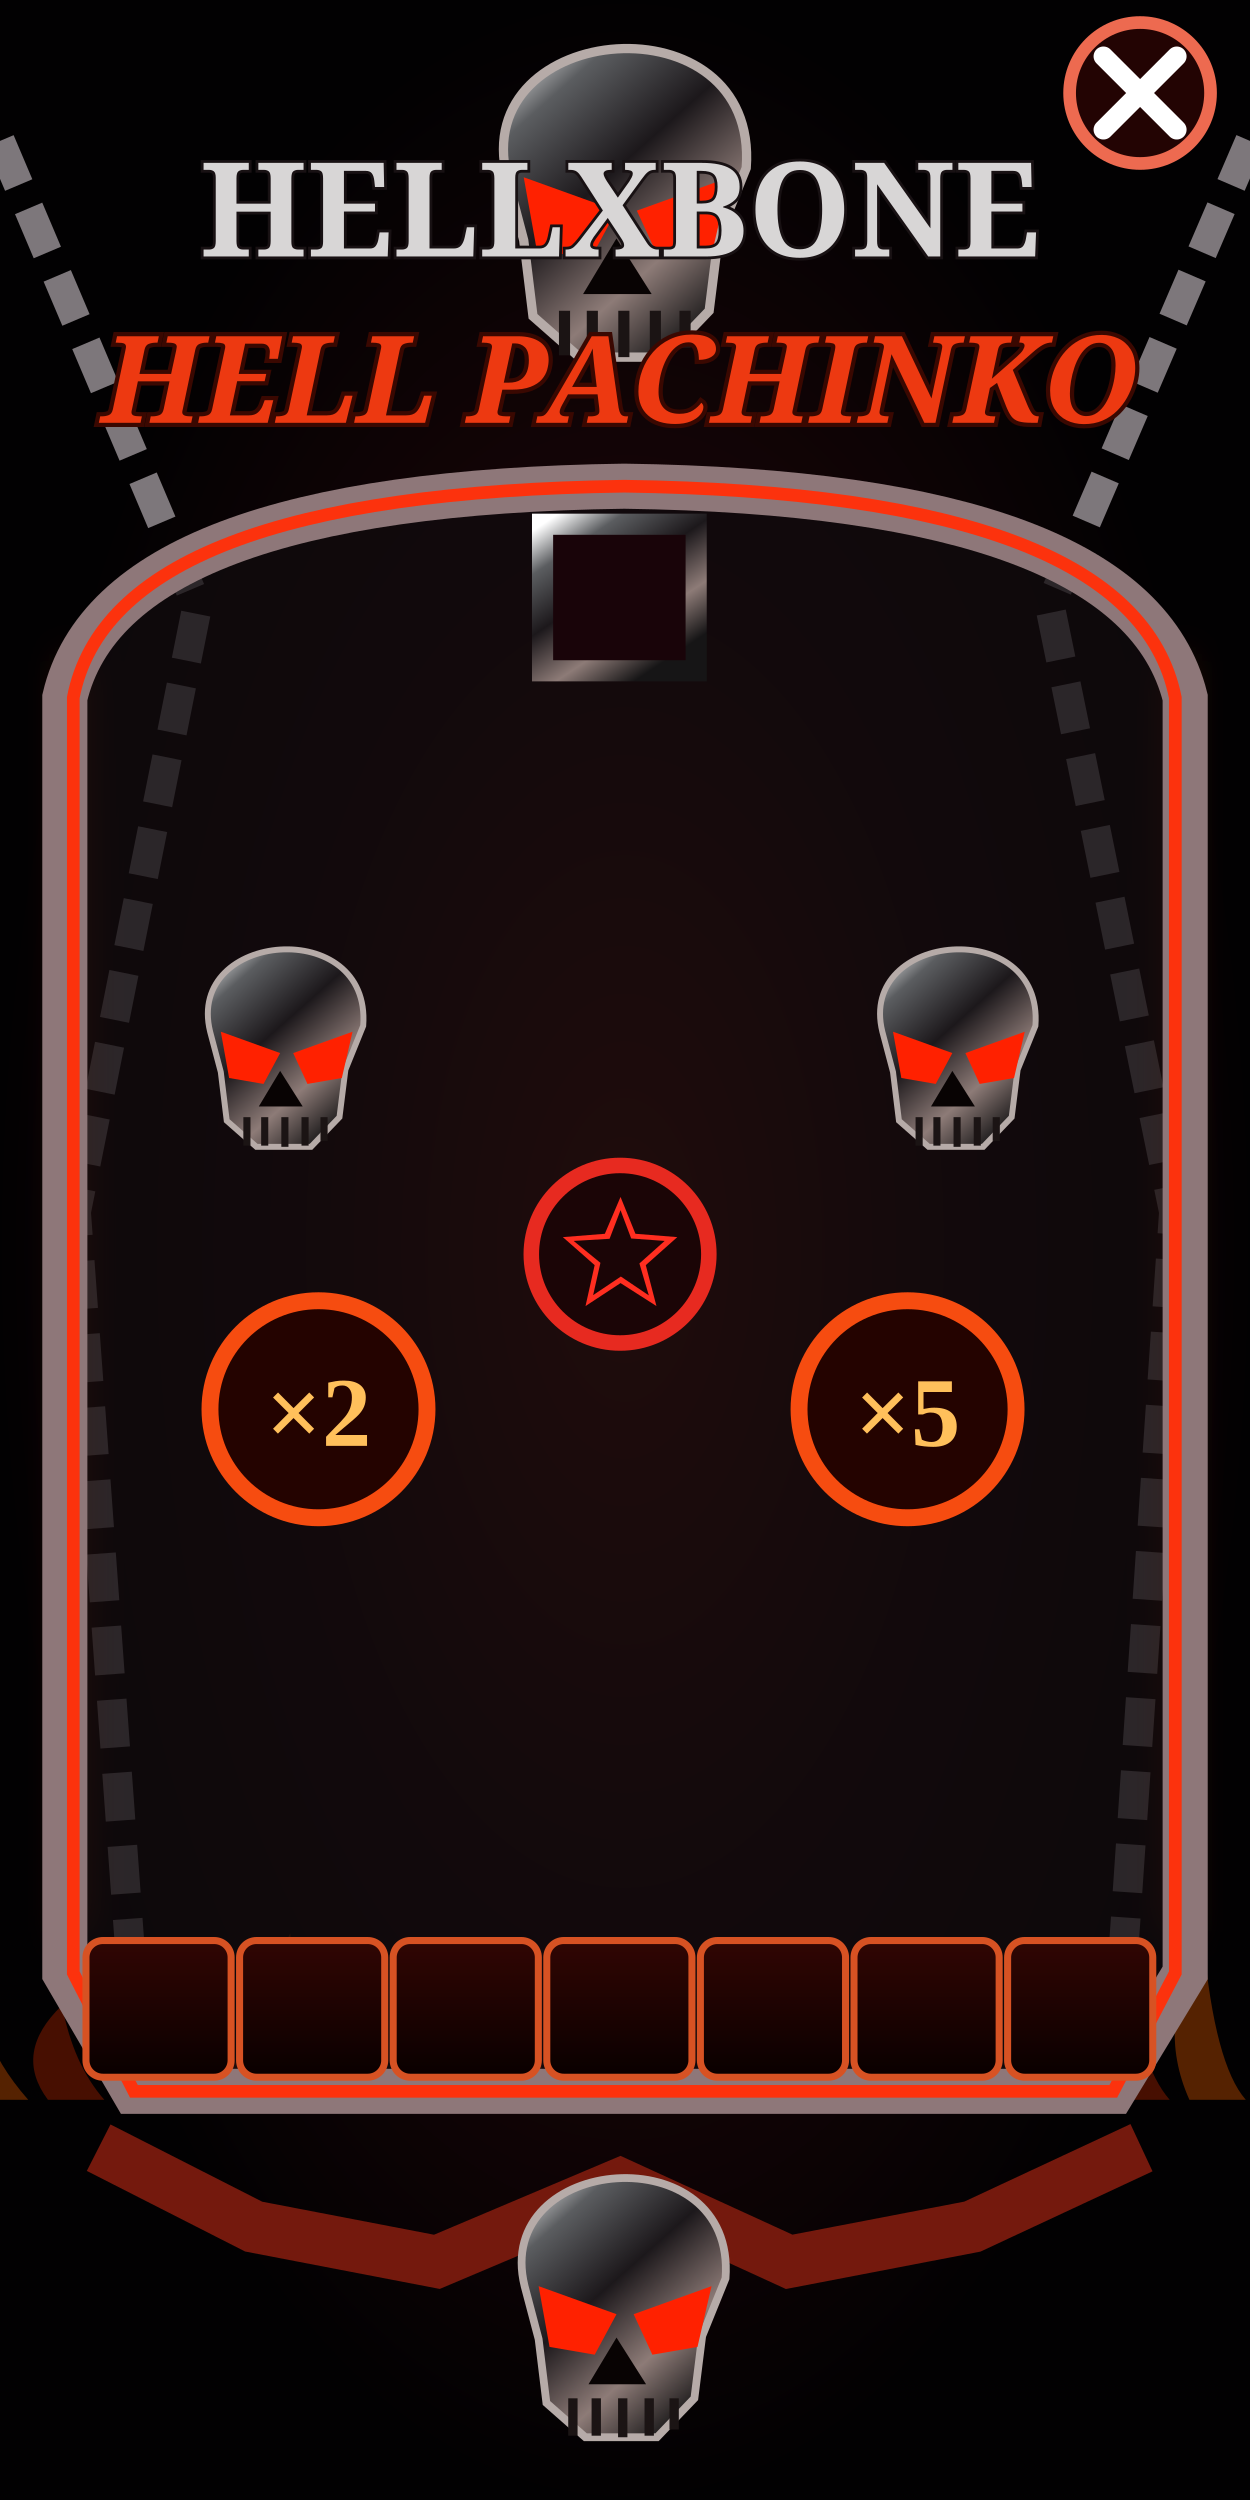
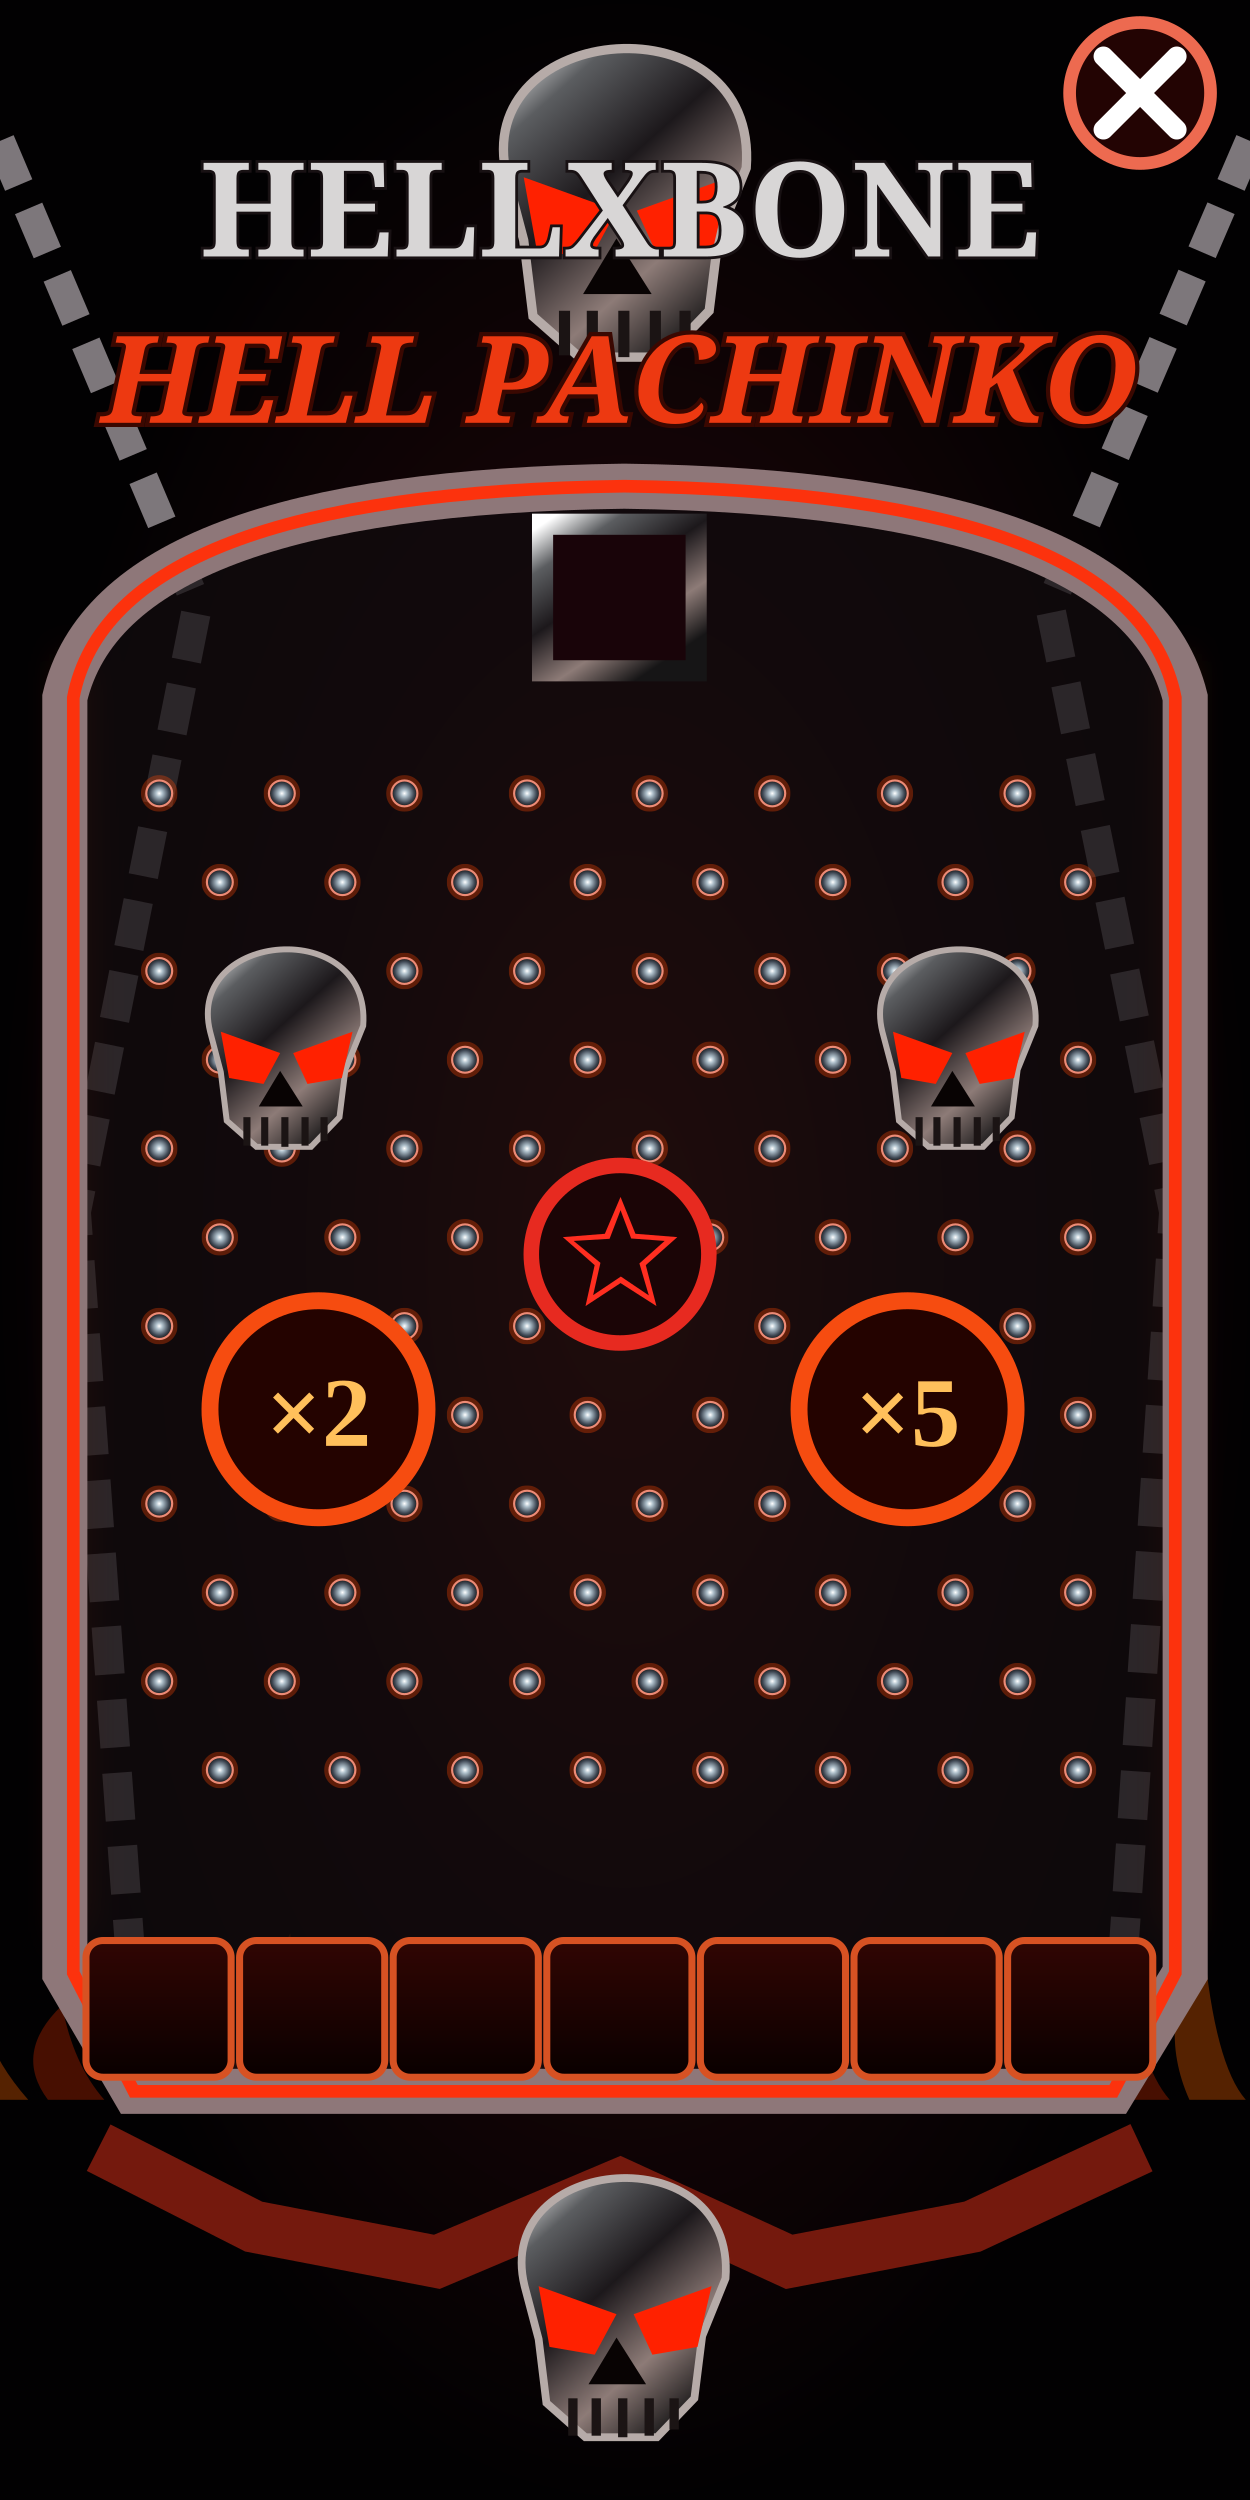
<svg xmlns="http://www.w3.org/2000/svg" viewBox="0 0 887 1774">
  <defs>
    <radialGradient id="bg">
      <stop stop-color="#4f1009" />
      <stop offset=".53" stop-color="#170507" />
      <stop offset="1" stop-color="#020102" />
    </radialGradient>
-     <radialGradient id="peg">
+     <radialGradient id="metalPeg">
      <stop stop-color="#fff" />
      <stop offset=".25" stop-color="#afc0cb" />
      <stop offset=".72" stop-color="#414a56" />
      <stop offset="1" stop-color="#151515" />
    </radialGradient>
    <linearGradient id="iron" x2=".7" y2="1">
      <stop stop-color="#fff" />
      <stop offset=".2" stop-color="#5b5d60" />
      <stop offset=".48" stop-color="#1c181b" />
      <stop offset=".76" stop-color="#8d7b77" />
      <stop offset="1" stop-color="#161516" />
    </linearGradient>
    <linearGradient id="bin" x2="0" y2="1">
      <stop stop-color="#310603" />
      <stop offset="1" stop-color="#090000" />
    </linearGradient>
    <filter id="glow">
      <feGaussianBlur stdDeviation="12" />
    </filter>
    <symbol id="peg" viewBox="-17 -17 34 34">
      <circle r="17" fill="#f40" opacity=".32" />
-       <circle r="12" fill="url(#peg)" stroke="#ed8b76" stroke-width="2" />
+       <circle r="12" fill="url(#metalPeg)" stroke="#ed8b76" stroke-width="2" />
    </symbol>
    <symbol id="skull" viewBox="0 0 170 190">
      <path d="M21 88C0 3 157 -10 150 83L135 120 130 160 106 185 60 185 35 163 30 122Z" fill="url(#iron)" stroke="#b6aba8" stroke-width="5" />
      <path d="M30 88 80 106 66 132 37 127Z M141 88 91 106 103 132 132 127Z" fill="#ff2100" />
      <path d="M80 121 62 151 99 151Z" fill="#080303" />
      <path d="M52 160V184M67 160V184M84 160V185M101 160V184M117 160V180" stroke="#1b1414" stroke-width="6" />
    </symbol>
  </defs>
  <rect width="887" height="1774" fill="url(#bg)" />
  <path d="M0 100L140 430 54 860 100 1490M887 100L745 430 833 860 790 1490" stroke="#7d777b" stroke-width="21" fill="none" stroke-dasharray="34 18" />
  <g opacity=".6">
    <path d="M-20 1490 Q-45 1465 -10 1440 Q-2 1465 20 1490Z" fill="#ff6500" opacity=".55" />
    <path d="M34 1490 Q9 1456.5 44 1423 Q52 1465 74 1490Z" fill="#d52a00" opacity=".55" />
    <path d="M88 1490 Q63 1448 98 1406 Q106 1465 128 1490Z" fill="#ff6500" opacity=".55" />
    <path d="M142 1490 Q117 1439.5 152 1389 Q160 1465 182 1490Z" fill="#d52a00" opacity=".55" />
    <path d="M196 1490 Q171 1431 206 1372 Q214 1465 236 1490Z" fill="#ff6500" opacity=".55" />
    <path d="M250 1490 Q225 1457.5 260 1425 Q268 1465 290 1490Z" fill="#d52a00" opacity=".55" />
    <path d="M304 1490 Q279 1449 314 1408 Q322 1465 344 1490Z" fill="#ff6500" opacity=".55" />
    <path d="M358 1490 Q333 1440.5 368 1391 Q376 1465 398 1490Z" fill="#d52a00" opacity=".55" />
    <path d="M412 1490 Q387 1432 422 1374 Q430 1465 452 1490Z" fill="#ff6500" opacity=".55" />
    <path d="M466 1490 Q441 1458.5 476 1427 Q484 1465 506 1490Z" fill="#d52a00" opacity=".55" />
    <path d="M520 1490 Q495 1450 530 1410 Q538 1465 560 1490Z" fill="#ff6500" opacity=".55" />
    <path d="M574 1490 Q549 1441.5 584 1393 Q592 1465 614 1490Z" fill="#d52a00" opacity=".55" />
    <path d="M628 1490 Q603 1433 638 1376 Q646 1465 668 1490Z" fill="#ff6500" opacity=".55" />
    <path d="M682 1490 Q657 1459.5 692 1429 Q700 1465 722 1490Z" fill="#d52a00" opacity=".55" />
    <path d="M736 1490 Q711 1451 746 1412 Q754 1465 776 1490Z" fill="#ff6500" opacity=".55" />
    <path d="M790 1490 Q765 1442.5 800 1395 Q808 1465 830 1490Z" fill="#d52a00" opacity=".55" />
    <path d="M844 1490 Q819 1434 854 1378 Q862 1465 884 1490Z" fill="#ff6500" opacity=".55" />
    <path d="M898 1490 Q873 1460.5 908 1431 Q916 1465 938 1490Z" fill="#d52a00" opacity=".55" />
    <path d="M952 1490 Q927 1452 962 1414 Q970 1465 992 1490Z" fill="#ff6500" opacity=".55" />
  </g>
  <g fill="#f40" opacity=".5" filter="url(#glow)">
    <rect x="49" y="470" width="10" height="900" />
    <rect x="829" y="470" width="10" height="900" />
  </g>
  <path d="M46 1165V495 Q80 350 443 345 Q805 350 841 495V1400L790 1484H95L46 1400Z" fill="#100b0e" fill-opacity=".75" stroke="#8e7779" stroke-width="32" />
  <path d="M52 1165V495 Q80 350 443 345 Q805 350 834 495V1400L790 1484H95L52 1400Z" fill="none" stroke="#fc320d" stroke-width="9" />
  <g>
-     <use href="#peg" x="100" y="550" />
-     <use href="#peg" x="187" y="550" />
-     <use href="#peg" x="274" y="550" />
-     <use href="#peg" x="361" y="550" />
-     <use href="#peg" x="448" y="550" />
-     <use href="#peg" x="535" y="550" />
-     <use href="#peg" x="622" y="550" />
-     <use href="#peg" x="709" y="550" />
-     <use href="#peg" x="143" y="613" />
-     <use href="#peg" x="230" y="613" />
-     <use href="#peg" x="317" y="613" />
-     <use href="#peg" x="404" y="613" />
-     <use href="#peg" x="491" y="613" />
-     <use href="#peg" x="578" y="613" />
-     <use href="#peg" x="665" y="613" />
-     <use href="#peg" x="752" y="613" />
-     <use href="#peg" x="100" y="676" />
-     <use href="#peg" x="187" y="676" />
-     <use href="#peg" x="274" y="676" />
-     <use href="#peg" x="361" y="676" />
-     <use href="#peg" x="448" y="676" />
-     <use href="#peg" x="535" y="676" />
-     <use href="#peg" x="622" y="676" />
-     <use href="#peg" x="709" y="676" />
-     <use href="#peg" x="143" y="739" />
-     <use href="#peg" x="230" y="739" />
-     <use href="#peg" x="317" y="739" />
-     <use href="#peg" x="404" y="739" />
-     <use href="#peg" x="491" y="739" />
-     <use href="#peg" x="578" y="739" />
-     <use href="#peg" x="665" y="739" />
-     <use href="#peg" x="752" y="739" />
-     <use href="#peg" x="100" y="802" />
-     <use href="#peg" x="187" y="802" />
-     <use href="#peg" x="274" y="802" />
-     <use href="#peg" x="361" y="802" />
-     <use href="#peg" x="448" y="802" />
-     <use href="#peg" x="535" y="802" />
-     <use href="#peg" x="622" y="802" />
-     <use href="#peg" x="709" y="802" />
-     <use href="#peg" x="143" y="865" />
-     <use href="#peg" x="230" y="865" />
-     <use href="#peg" x="317" y="865" />
-     <use href="#peg" x="404" y="865" />
-     <use href="#peg" x="491" y="865" />
-     <use href="#peg" x="578" y="865" />
-     <use href="#peg" x="665" y="865" />
-     <use href="#peg" x="752" y="865" />
-     <use href="#peg" x="100" y="928" />
-     <use href="#peg" x="187" y="928" />
-     <use href="#peg" x="274" y="928" />
-     <use href="#peg" x="361" y="928" />
-     <use href="#peg" x="448" y="928" />
-     <use href="#peg" x="535" y="928" />
-     <use href="#peg" x="622" y="928" />
-     <use href="#peg" x="709" y="928" />
-     <use href="#peg" x="143" y="991" />
-     <use href="#peg" x="230" y="991" />
-     <use href="#peg" x="317" y="991" />
-     <use href="#peg" x="404" y="991" />
-     <use href="#peg" x="491" y="991" />
-     <use href="#peg" x="578" y="991" />
-     <use href="#peg" x="665" y="991" />
-     <use href="#peg" x="752" y="991" />
-     <use href="#peg" x="100" y="1054" />
-     <use href="#peg" x="187" y="1054" />
-     <use href="#peg" x="274" y="1054" />
-     <use href="#peg" x="361" y="1054" />
-     <use href="#peg" x="448" y="1054" />
-     <use href="#peg" x="535" y="1054" />
-     <use href="#peg" x="622" y="1054" />
-     <use href="#peg" x="709" y="1054" />
-     <use href="#peg" x="143" y="1117" />
-     <use href="#peg" x="230" y="1117" />
-     <use href="#peg" x="317" y="1117" />
-     <use href="#peg" x="404" y="1117" />
-     <use href="#peg" x="491" y="1117" />
-     <use href="#peg" x="578" y="1117" />
-     <use href="#peg" x="665" y="1117" />
-     <use href="#peg" x="752" y="1117" />
-     <use href="#peg" x="100" y="1180" />
-     <use href="#peg" x="187" y="1180" />
-     <use href="#peg" x="274" y="1180" />
-     <use href="#peg" x="361" y="1180" />
-     <use href="#peg" x="448" y="1180" />
-     <use href="#peg" x="535" y="1180" />
-     <use href="#peg" x="622" y="1180" />
-     <use href="#peg" x="709" y="1180" />
-     <use href="#peg" x="143" y="1243" />
-     <use href="#peg" x="230" y="1243" />
-     <use href="#peg" x="317" y="1243" />
-     <use href="#peg" x="404" y="1243" />
-     <use href="#peg" x="491" y="1243" />
-     <use href="#peg" x="578" y="1243" />
-     <use href="#peg" x="665" y="1243" />
-     <use href="#peg" x="752" y="1243" />
+     <use href="#peg" x="100" y="550" width="26" height="26" />
+     <use href="#peg" x="187" y="550" width="26" height="26" />
+     <use href="#peg" x="274" y="550" width="26" height="26" />
+     <use href="#peg" x="361" y="550" width="26" height="26" />
+     <use href="#peg" x="448" y="550" width="26" height="26" />
+     <use href="#peg" x="535" y="550" width="26" height="26" />
+     <use href="#peg" x="622" y="550" width="26" height="26" />
+     <use href="#peg" x="709" y="550" width="26" height="26" />
+     <use href="#peg" x="143" y="613" width="26" height="26" />
+     <use href="#peg" x="230" y="613" width="26" height="26" />
+     <use href="#peg" x="317" y="613" width="26" height="26" />
+     <use href="#peg" x="404" y="613" width="26" height="26" />
+     <use href="#peg" x="491" y="613" width="26" height="26" />
+     <use href="#peg" x="578" y="613" width="26" height="26" />
+     <use href="#peg" x="665" y="613" width="26" height="26" />
+     <use href="#peg" x="752" y="613" width="26" height="26" />
+     <use href="#peg" x="100" y="676" width="26" height="26" />
+     <use href="#peg" x="187" y="676" width="26" height="26" />
+     <use href="#peg" x="274" y="676" width="26" height="26" />
+     <use href="#peg" x="361" y="676" width="26" height="26" />
+     <use href="#peg" x="448" y="676" width="26" height="26" />
+     <use href="#peg" x="535" y="676" width="26" height="26" />
+     <use href="#peg" x="622" y="676" width="26" height="26" />
+     <use href="#peg" x="709" y="676" width="26" height="26" />
+     <use href="#peg" x="143" y="739" width="26" height="26" />
+     <use href="#peg" x="230" y="739" width="26" height="26" />
+     <use href="#peg" x="317" y="739" width="26" height="26" />
+     <use href="#peg" x="404" y="739" width="26" height="26" />
+     <use href="#peg" x="491" y="739" width="26" height="26" />
+     <use href="#peg" x="578" y="739" width="26" height="26" />
+     <use href="#peg" x="665" y="739" width="26" height="26" />
+     <use href="#peg" x="752" y="739" width="26" height="26" />
+     <use href="#peg" x="100" y="802" width="26" height="26" />
+     <use href="#peg" x="187" y="802" width="26" height="26" />
+     <use href="#peg" x="274" y="802" width="26" height="26" />
+     <use href="#peg" x="361" y="802" width="26" height="26" />
+     <use href="#peg" x="448" y="802" width="26" height="26" />
+     <use href="#peg" x="535" y="802" width="26" height="26" />
+     <use href="#peg" x="622" y="802" width="26" height="26" />
+     <use href="#peg" x="709" y="802" width="26" height="26" />
+     <use href="#peg" x="143" y="865" width="26" height="26" />
+     <use href="#peg" x="230" y="865" width="26" height="26" />
+     <use href="#peg" x="317" y="865" width="26" height="26" />
+     <use href="#peg" x="404" y="865" width="26" height="26" />
+     <use href="#peg" x="491" y="865" width="26" height="26" />
+     <use href="#peg" x="578" y="865" width="26" height="26" />
+     <use href="#peg" x="665" y="865" width="26" height="26" />
+     <use href="#peg" x="752" y="865" width="26" height="26" />
+     <use href="#peg" x="100" y="928" width="26" height="26" />
+     <use href="#peg" x="187" y="928" width="26" height="26" />
+     <use href="#peg" x="274" y="928" width="26" height="26" />
+     <use href="#peg" x="361" y="928" width="26" height="26" />
+     <use href="#peg" x="448" y="928" width="26" height="26" />
+     <use href="#peg" x="535" y="928" width="26" height="26" />
+     <use href="#peg" x="622" y="928" width="26" height="26" />
+     <use href="#peg" x="709" y="928" width="26" height="26" />
+     <use href="#peg" x="143" y="991" width="26" height="26" />
+     <use href="#peg" x="230" y="991" width="26" height="26" />
+     <use href="#peg" x="317" y="991" width="26" height="26" />
+     <use href="#peg" x="404" y="991" width="26" height="26" />
+     <use href="#peg" x="491" y="991" width="26" height="26" />
+     <use href="#peg" x="578" y="991" width="26" height="26" />
+     <use href="#peg" x="665" y="991" width="26" height="26" />
+     <use href="#peg" x="752" y="991" width="26" height="26" />
+     <use href="#peg" x="100" y="1054" width="26" height="26" />
+     <use href="#peg" x="187" y="1054" width="26" height="26" />
+     <use href="#peg" x="274" y="1054" width="26" height="26" />
+     <use href="#peg" x="361" y="1054" width="26" height="26" />
+     <use href="#peg" x="448" y="1054" width="26" height="26" />
+     <use href="#peg" x="535" y="1054" width="26" height="26" />
+     <use href="#peg" x="622" y="1054" width="26" height="26" />
+     <use href="#peg" x="709" y="1054" width="26" height="26" />
+     <use href="#peg" x="143" y="1117" width="26" height="26" />
+     <use href="#peg" x="230" y="1117" width="26" height="26" />
+     <use href="#peg" x="317" y="1117" width="26" height="26" />
+     <use href="#peg" x="404" y="1117" width="26" height="26" />
+     <use href="#peg" x="491" y="1117" width="26" height="26" />
+     <use href="#peg" x="578" y="1117" width="26" height="26" />
+     <use href="#peg" x="665" y="1117" width="26" height="26" />
+     <use href="#peg" x="752" y="1117" width="26" height="26" />
+     <use href="#peg" x="100" y="1180" width="26" height="26" />
+     <use href="#peg" x="187" y="1180" width="26" height="26" />
+     <use href="#peg" x="274" y="1180" width="26" height="26" />
+     <use href="#peg" x="361" y="1180" width="26" height="26" />
+     <use href="#peg" x="448" y="1180" width="26" height="26" />
+     <use href="#peg" x="535" y="1180" width="26" height="26" />
+     <use href="#peg" x="622" y="1180" width="26" height="26" />
+     <use href="#peg" x="709" y="1180" width="26" height="26" />
+     <use href="#peg" x="143" y="1243" width="26" height="26" />
+     <use href="#peg" x="230" y="1243" width="26" height="26" />
+     <use href="#peg" x="317" y="1243" width="26" height="26" />
+     <use href="#peg" x="404" y="1243" width="26" height="26" />
+     <use href="#peg" x="491" y="1243" width="26" height="26" />
+     <use href="#peg" x="578" y="1243" width="26" height="26" />
+     <use href="#peg" x="665" y="1243" width="26" height="26" />
+     <use href="#peg" x="752" y="1243" width="26" height="26" />
  </g>
  <use href="#skull" x="130" y="658" width="146" height="160" />
  <use href="#skull" x="607" y="658" width="146" height="160" />
  <circle cx="226" cy="1000" r="77" fill="#240300" stroke="#f64c10" stroke-width="12" />
  <circle cx="644" cy="1000" r="77" fill="#240300" stroke="#f64c10" stroke-width="12" />
  <text x="226" y="1026" font-size="70" fill="#ffc05b" font-weight="1000" text-anchor="middle">×2</text>
  <text x="644" y="1026" font-size="70" fill="#ffc05b" font-weight="1000" text-anchor="middle">×5</text>
  <circle cx="440" cy="890" r="63" fill="#1b0506" stroke="#e72a20" stroke-width="11" />
  <text x="440" y="927" font-size="108" fill="#ff2e20" text-anchor="middle">☆</text>
  <g>
    <rect x="61" y="1377" width="103" height="97" rx="12" fill="url(#bin)" stroke="#d75223" stroke-width="5" />
    <rect x="170" y="1377" width="103" height="97" rx="12" fill="url(#bin)" stroke="#d75223" stroke-width="5" />
    <rect x="279" y="1377" width="103" height="97" rx="12" fill="url(#bin)" stroke="#d75223" stroke-width="5" />
    <rect x="388" y="1377" width="103" height="97" rx="12" fill="url(#bin)" stroke="#d75223" stroke-width="5" />
    <rect x="497" y="1377" width="103" height="97" rx="12" fill="url(#bin)" stroke="#d75223" stroke-width="5" />
    <rect x="606" y="1377" width="103" height="97" rx="12" fill="url(#bin)" stroke="#d75223" stroke-width="5" />
    <rect x="715" y="1377" width="103" height="97" rx="12" fill="url(#bin)" stroke="#d75223" stroke-width="5" />
  </g>
  <rect x="385" y="372" width="109" height="104" fill="#190409" stroke="url(#iron)" stroke-width="15" />
  <use href="#skull" x="304" y="10" width="280" height="250" />
  <text x="440" y="182" font-family="Georgia,serif" font-weight="900" font-size="93" text-anchor="middle" fill="#d8d6d6" stroke="#181113" stroke-width="4" paint-order="stroke">HELLXBONE</text>
  <text x="440" y="300" font-family="Georgia,serif" font-weight="900" font-style="italic" font-size="86" text-anchor="middle" fill="#ed3911" stroke="#3a0801" stroke-width="6" paint-order="stroke">HELL PACHINKO</text>
  <path d="M70 1524L180 1580 310 1605 440 1550 560 1605 690 1580 810 1524" stroke="#74190d" stroke-width="37" fill="none" />
  <use href="#skull" x="318" y="1525" width="250" height="210" />
  <circle cx="809" cy="66" r="50" fill="#230403" stroke="#ed6a50" stroke-width="9" />
  <path d="M783 40L835 92M835 40L783 92" stroke="#fff" stroke-width="14" stroke-linecap="round" />
</svg>
